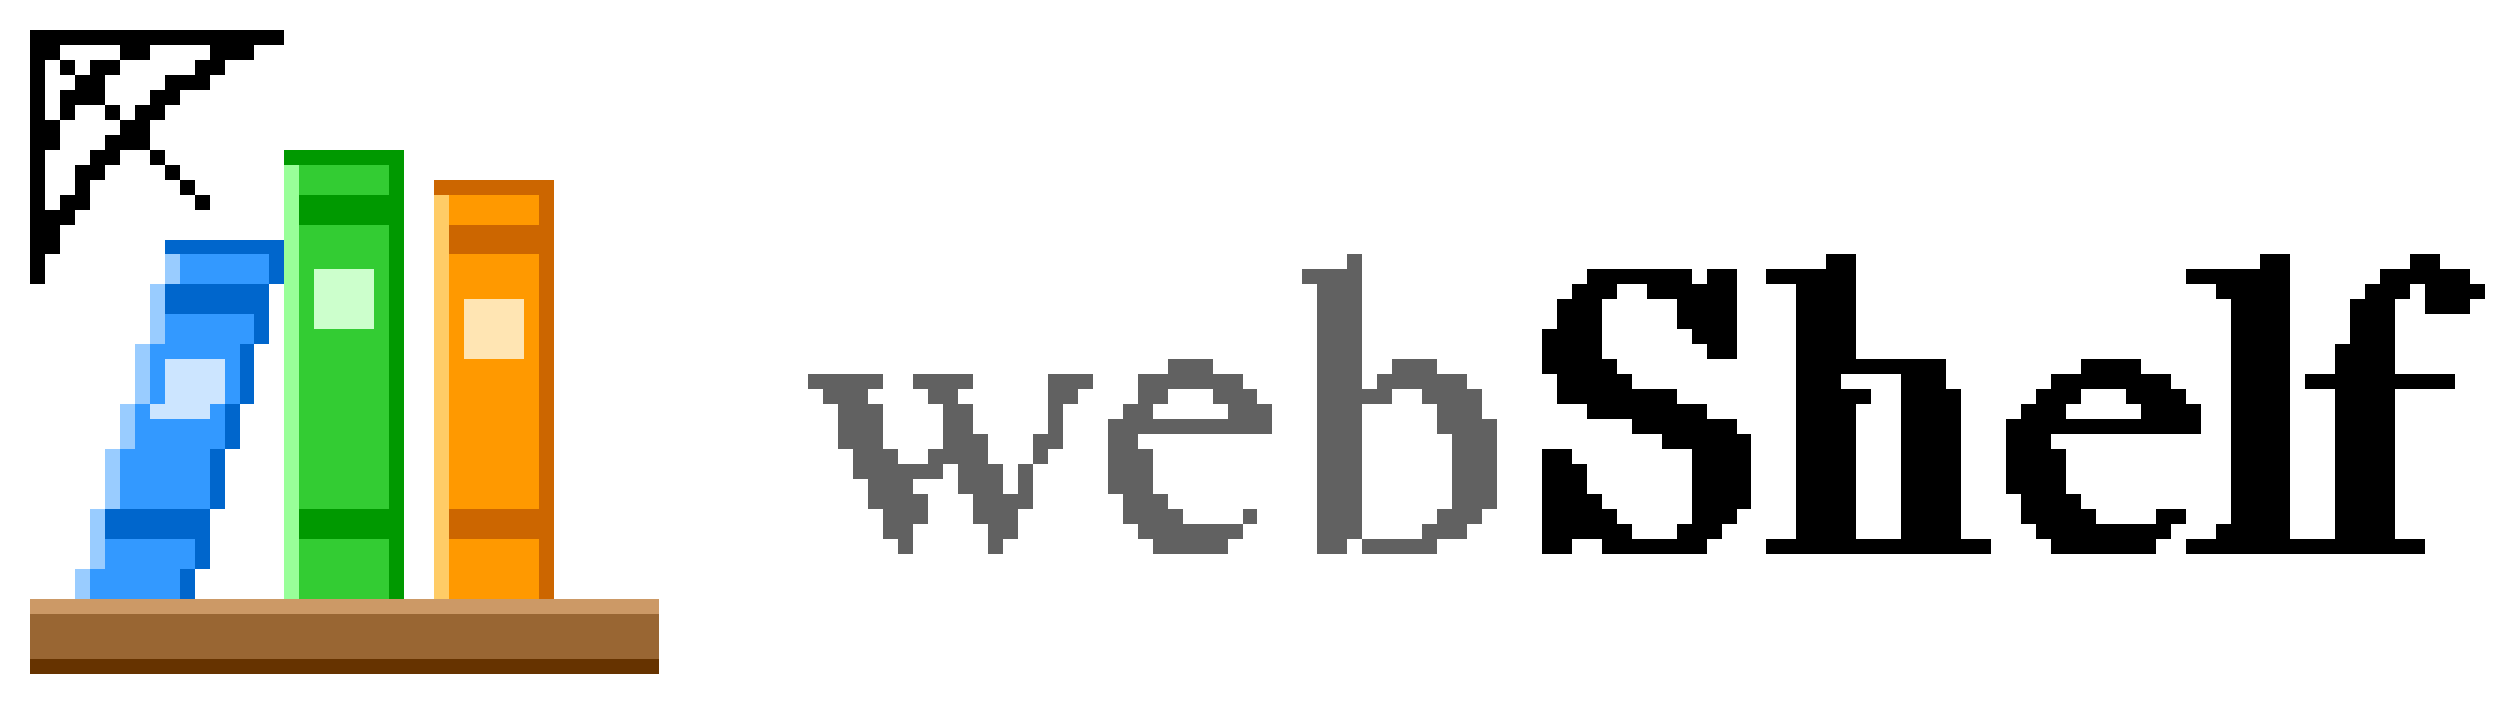
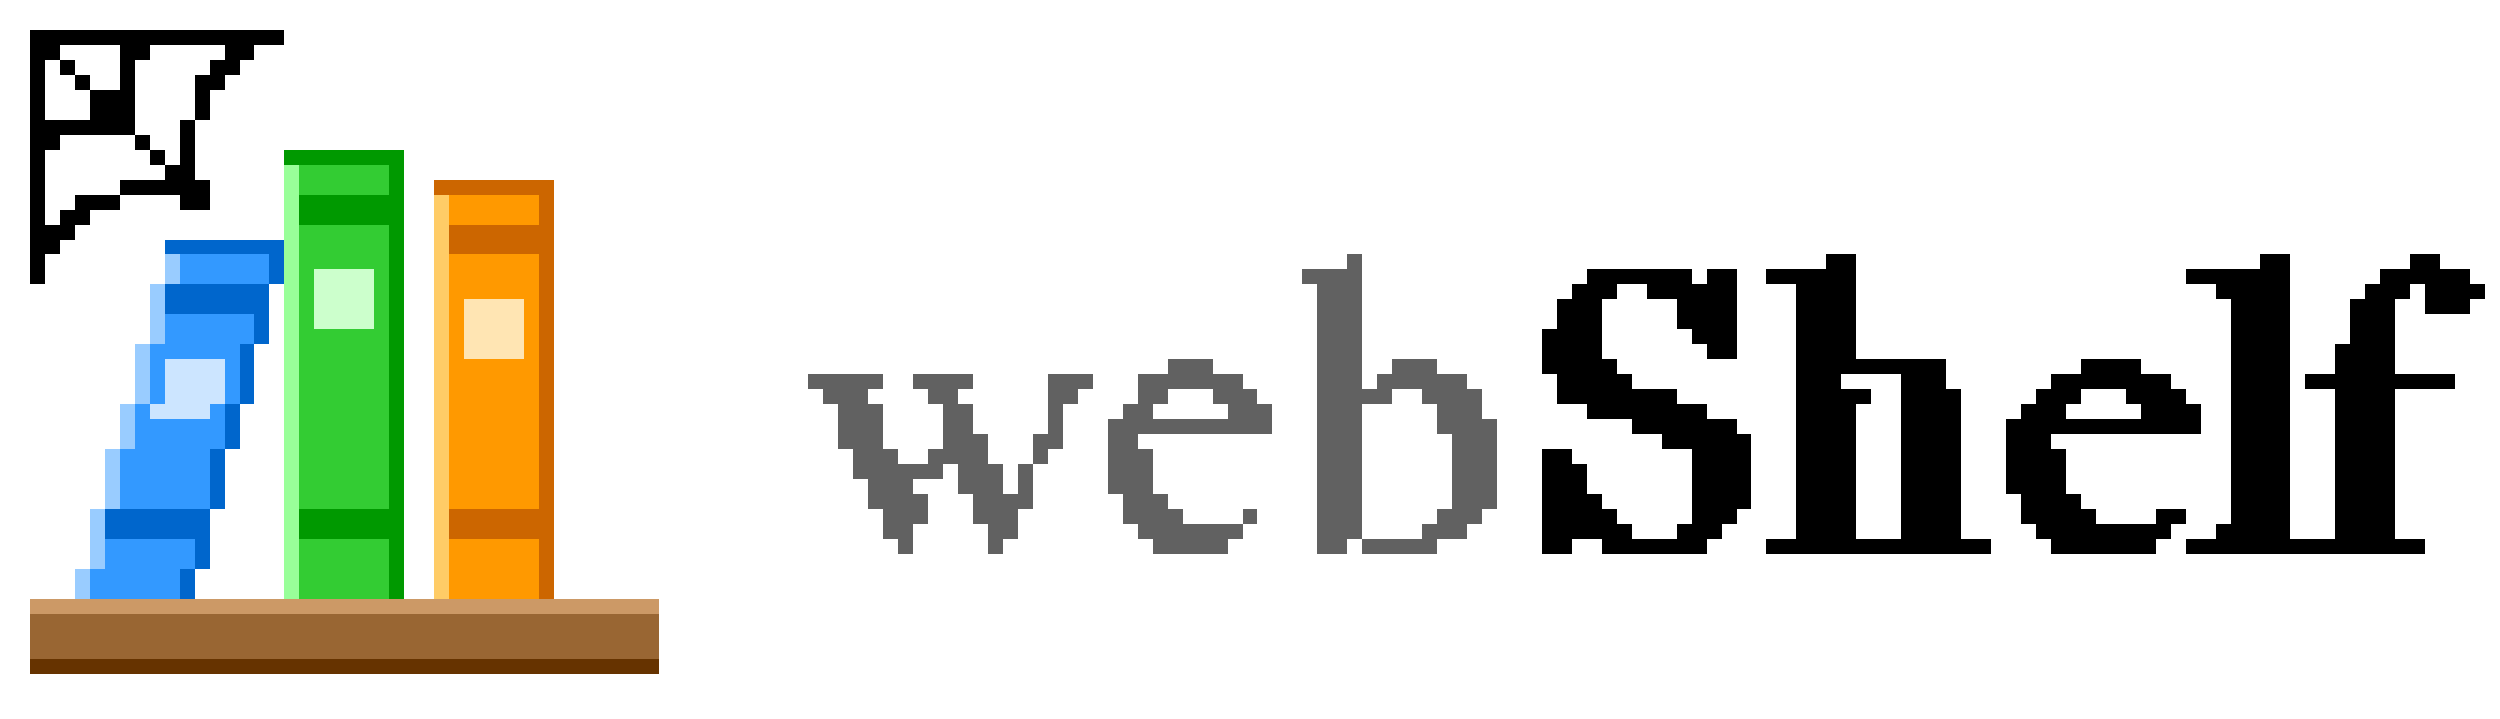
<svg xmlns="http://www.w3.org/2000/svg" viewBox="0 0 167 48" width="668" height="192" shape-rendering="crispEdges" role="img" aria-label="Webshelf">
  <g>
    <rect x="2" y="2" width="17" height="1" />
    <rect x="2" y="3" width="2" height="1" />
    <rect x="8" y="3" width="2" height="1" />
-     <rect x="14" y="3" width="3" height="1" />
+     <rect x="15" y="3" width="2" height="1" />
    <rect x="2" y="4" width="1" height="1" />
    <rect x="4" y="4" width="1" height="1" />
-     <rect x="6" y="4" width="2" height="1" />
-     <rect x="13" y="4" width="2" height="1" />
+     <rect x="8" y="4" width="1" height="1" />
+     <rect x="14" y="4" width="2" height="1" />
    <rect x="2" y="5" width="1" height="1" />
-     <rect x="5" y="5" width="2" height="1" />
-     <rect x="11" y="5" width="3" height="1" />
+     <rect x="5" y="5" width="1" height="1" />
+     <rect x="8" y="5" width="1" height="1" />
+     <rect x="13" y="5" width="2" height="1" />
    <rect x="2" y="6" width="1" height="1" />
-     <rect x="4" y="6" width="3" height="1" />
-     <rect x="10" y="6" width="2" height="1" />
+     <rect x="6" y="6" width="3" height="1" />
+     <rect x="13" y="6" width="1" height="1" />
    <rect x="2" y="7" width="1" height="1" />
-     <rect x="4" y="7" width="1" height="1" />
-     <rect x="7" y="7" width="1" height="1" />
-     <rect x="9" y="7" width="2" height="1" />
-     <rect x="2" y="8" width="2" height="1" />
-     <rect x="8" y="8" width="2" height="1" />
+     <rect x="6" y="7" width="3" height="1" />
+     <rect x="13" y="7" width="1" height="1" />
+     <rect x="2" y="8" width="7" height="1" />
+     <rect x="12" y="8" width="1" height="1" />
    <rect x="2" y="9" width="2" height="1" />
-     <rect x="7" y="9" width="3" height="1" />
+     <rect x="9" y="9" width="1" height="1" />
+     <rect x="12" y="9" width="1" height="1" />
    <rect x="2" y="10" width="1" height="1" />
-     <rect x="6" y="10" width="2" height="1" />
    <rect x="10" y="10" width="1" height="1" />
+     <rect x="12" y="10" width="1" height="1" />
    <rect x="19" y="10" width="8" height="1" style="fill:rgb(0,153,0)" />
    <rect x="2" y="11" width="1" height="1" />
-     <rect x="5" y="11" width="2" height="1" />
-     <rect x="11" y="11" width="1" height="1" />
+     <rect x="11" y="11" width="2" height="1" />
    <rect x="19" y="11" width="1" height="1" style="fill:rgb(153,255,153)" />
    <rect x="20" y="11" width="6" height="1" style="fill:rgb(51,204,51)" />
    <rect x="26" y="11" width="1" height="1" style="fill:rgb(0,153,0)" />
    <rect x="2" y="12" width="1" height="1" />
-     <rect x="5" y="12" width="1" height="1" />
-     <rect x="12" y="12" width="1" height="1" />
+     <rect x="8" y="12" width="6" height="1" />
    <rect x="19" y="12" width="1" height="1" style="fill:rgb(153,255,153)" />
    <rect x="20" y="12" width="6" height="1" style="fill:rgb(51,204,51)" />
    <rect x="26" y="12" width="1" height="1" style="fill:rgb(0,153,0)" />
    <rect x="29" y="12" width="8" height="1" style="fill:rgb(204,102,0)" />
    <rect x="2" y="13" width="1" height="1" />
-     <rect x="4" y="13" width="2" height="1" />
-     <rect x="13" y="13" width="1" height="1" />
+     <rect x="5" y="13" width="3" height="1" />
+     <rect x="12" y="13" width="2" height="1" />
    <rect x="19" y="13" width="1" height="1" style="fill:rgb(153,255,153)" />
    <rect x="20" y="13" width="7" height="1" style="fill:rgb(0,153,0)" />
    <rect x="29" y="13" width="1" height="1" style="fill:rgb(255,204,102)" />
    <rect x="30" y="13" width="6" height="1" style="fill:rgb(255,153,0)" />
    <rect x="36" y="13" width="1" height="1" style="fill:rgb(204,102,0)" />
-     <rect x="2" y="14" width="3" height="1" />
+     <rect x="2" y="14" width="1" height="1" />
+     <rect x="4" y="14" width="2" height="1" />
    <rect x="19" y="14" width="1" height="1" style="fill:rgb(153,255,153)" />
    <rect x="20" y="14" width="7" height="1" style="fill:rgb(0,153,0)" />
    <rect x="29" y="14" width="1" height="1" style="fill:rgb(255,204,102)" />
    <rect x="30" y="14" width="6" height="1" style="fill:rgb(255,153,0)" />
    <rect x="36" y="14" width="1" height="1" style="fill:rgb(204,102,0)" />
-     <rect x="2" y="15" width="2" height="1" />
+     <rect x="2" y="15" width="3" height="1" />
    <rect x="19" y="15" width="1" height="1" style="fill:rgb(153,255,153)" />
    <rect x="20" y="15" width="6" height="1" style="fill:rgb(51,204,51)" />
    <rect x="26" y="15" width="1" height="1" style="fill:rgb(0,153,0)" />
    <rect x="29" y="15" width="1" height="1" style="fill:rgb(255,204,102)" />
    <rect x="30" y="15" width="7" height="1" style="fill:rgb(204,102,0)" />
    <rect x="2" y="16" width="2" height="1" />
    <rect x="19" y="16" width="1" height="1" style="fill:rgb(153,255,153)" />
    <rect x="20" y="16" width="6" height="1" style="fill:rgb(51,204,51)" />
    <rect x="26" y="16" width="1" height="1" style="fill:rgb(0,153,0)" />
    <rect x="29" y="16" width="1" height="1" style="fill:rgb(255,204,102)" />
    <rect x="30" y="16" width="7" height="1" style="fill:rgb(204,102,0)" />
    <rect x="2" y="17" width="1" height="1" />
    <rect x="19" y="17" width="1" height="1" style="fill:rgb(153,255,153)" />
    <rect x="20" y="17" width="6" height="1" style="fill:rgb(51,204,51)" />
    <rect x="26" y="17" width="1" height="1" style="fill:rgb(0,153,0)" />
    <rect x="29" y="17" width="1" height="1" style="fill:rgb(255,204,102)" />
    <rect x="30" y="17" width="6" height="1" style="fill:rgb(255,153,0)" />
    <rect x="36" y="17" width="1" height="1" style="fill:rgb(204,102,0)" />
    <rect x="2" y="18" width="1" height="1" />
    <rect x="19" y="18" width="1" height="1" style="fill:rgb(153,255,153)" />
    <rect x="20" y="18" width="1" height="1" style="fill:rgb(51,204,51)" />
    <rect x="21" y="18" width="4" height="1" style="fill:rgb(204,255,204)" />
    <rect x="25" y="18" width="1" height="1" style="fill:rgb(51,204,51)" />
    <rect x="26" y="18" width="1" height="1" style="fill:rgb(0,153,0)" />
    <rect x="29" y="18" width="1" height="1" style="fill:rgb(255,204,102)" />
    <rect x="30" y="18" width="6" height="1" style="fill:rgb(255,153,0)" />
    <rect x="36" y="18" width="1" height="1" style="fill:rgb(204,102,0)" />
    <rect x="19" y="19" width="1" height="1" style="fill:rgb(153,255,153)" />
    <rect x="20" y="19" width="1" height="1" style="fill:rgb(51,204,51)" />
    <rect x="21" y="19" width="4" height="1" style="fill:rgb(204,255,204)" />
    <rect x="25" y="19" width="1" height="1" style="fill:rgb(51,204,51)" />
    <rect x="26" y="19" width="1" height="1" style="fill:rgb(0,153,0)" />
    <rect x="29" y="19" width="1" height="1" style="fill:rgb(255,204,102)" />
    <rect x="30" y="19" width="6" height="1" style="fill:rgb(255,153,0)" />
    <rect x="36" y="19" width="1" height="1" style="fill:rgb(204,102,0)" />
    <rect x="19" y="20" width="1" height="1" style="fill:rgb(153,255,153)" />
    <rect x="20" y="20" width="1" height="1" style="fill:rgb(51,204,51)" />
    <rect x="21" y="20" width="4" height="1" style="fill:rgb(204,255,204)" />
    <rect x="25" y="20" width="1" height="1" style="fill:rgb(51,204,51)" />
    <rect x="26" y="20" width="1" height="1" style="fill:rgb(0,153,0)" />
    <rect x="29" y="20" width="1" height="1" style="fill:rgb(255,204,102)" />
    <rect x="30" y="20" width="1" height="1" style="fill:rgb(255,153,0)" />
    <rect x="31" y="20" width="4" height="1" style="fill:rgb(255,229,179)" />
    <rect x="35" y="20" width="1" height="1" style="fill:rgb(255,153,0)" />
    <rect x="36" y="20" width="1" height="1" style="fill:rgb(204,102,0)" />
    <rect x="19" y="21" width="1" height="1" style="fill:rgb(153,255,153)" />
    <rect x="20" y="21" width="1" height="1" style="fill:rgb(51,204,51)" />
    <rect x="21" y="21" width="4" height="1" style="fill:rgb(204,255,204)" />
    <rect x="25" y="21" width="1" height="1" style="fill:rgb(51,204,51)" />
    <rect x="26" y="21" width="1" height="1" style="fill:rgb(0,153,0)" />
    <rect x="29" y="21" width="1" height="1" style="fill:rgb(255,204,102)" />
    <rect x="30" y="21" width="1" height="1" style="fill:rgb(255,153,0)" />
    <rect x="31" y="21" width="4" height="1" style="fill:rgb(255,229,179)" />
    <rect x="35" y="21" width="1" height="1" style="fill:rgb(255,153,0)" />
    <rect x="36" y="21" width="1" height="1" style="fill:rgb(204,102,0)" />
    <rect x="19" y="22" width="1" height="1" style="fill:rgb(153,255,153)" />
    <rect x="20" y="22" width="6" height="1" style="fill:rgb(51,204,51)" />
    <rect x="26" y="22" width="1" height="1" style="fill:rgb(0,153,0)" />
    <rect x="29" y="22" width="1" height="1" style="fill:rgb(255,204,102)" />
    <rect x="30" y="22" width="1" height="1" style="fill:rgb(255,153,0)" />
    <rect x="31" y="22" width="4" height="1" style="fill:rgb(255,229,179)" />
    <rect x="35" y="22" width="1" height="1" style="fill:rgb(255,153,0)" />
    <rect x="36" y="22" width="1" height="1" style="fill:rgb(204,102,0)" />
    <rect x="19" y="23" width="1" height="1" style="fill:rgb(153,255,153)" />
    <rect x="20" y="23" width="6" height="1" style="fill:rgb(51,204,51)" />
    <rect x="26" y="23" width="1" height="1" style="fill:rgb(0,153,0)" />
    <rect x="29" y="23" width="1" height="1" style="fill:rgb(255,204,102)" />
    <rect x="30" y="23" width="1" height="1" style="fill:rgb(255,153,0)" />
    <rect x="31" y="23" width="4" height="1" style="fill:rgb(255,229,179)" />
    <rect x="35" y="23" width="1" height="1" style="fill:rgb(255,153,0)" />
    <rect x="36" y="23" width="1" height="1" style="fill:rgb(204,102,0)" />
    <rect x="19" y="24" width="1" height="1" style="fill:rgb(153,255,153)" />
    <rect x="20" y="24" width="6" height="1" style="fill:rgb(51,204,51)" />
    <rect x="26" y="24" width="1" height="1" style="fill:rgb(0,153,0)" />
    <rect x="29" y="24" width="1" height="1" style="fill:rgb(255,204,102)" />
    <rect x="30" y="24" width="6" height="1" style="fill:rgb(255,153,0)" />
    <rect x="36" y="24" width="1" height="1" style="fill:rgb(204,102,0)" />
    <rect x="19" y="25" width="1" height="1" style="fill:rgb(153,255,153)" />
    <rect x="20" y="25" width="6" height="1" style="fill:rgb(51,204,51)" />
    <rect x="26" y="25" width="1" height="1" style="fill:rgb(0,153,0)" />
    <rect x="29" y="25" width="1" height="1" style="fill:rgb(255,204,102)" />
    <rect x="30" y="25" width="6" height="1" style="fill:rgb(255,153,0)" />
    <rect x="36" y="25" width="1" height="1" style="fill:rgb(204,102,0)" />
    <rect x="19" y="26" width="1" height="1" style="fill:rgb(153,255,153)" />
    <rect x="20" y="26" width="6" height="1" style="fill:rgb(51,204,51)" />
    <rect x="26" y="26" width="1" height="1" style="fill:rgb(0,153,0)" />
    <rect x="29" y="26" width="1" height="1" style="fill:rgb(255,204,102)" />
    <rect x="30" y="26" width="6" height="1" style="fill:rgb(255,153,0)" />
    <rect x="36" y="26" width="1" height="1" style="fill:rgb(204,102,0)" />
    <rect x="19" y="27" width="1" height="1" style="fill:rgb(153,255,153)" />
    <rect x="20" y="27" width="6" height="1" style="fill:rgb(51,204,51)" />
    <rect x="26" y="27" width="1" height="1" style="fill:rgb(0,153,0)" />
    <rect x="29" y="27" width="1" height="1" style="fill:rgb(255,204,102)" />
    <rect x="30" y="27" width="6" height="1" style="fill:rgb(255,153,0)" />
    <rect x="36" y="27" width="1" height="1" style="fill:rgb(204,102,0)" />
    <rect x="19" y="28" width="1" height="1" style="fill:rgb(153,255,153)" />
    <rect x="20" y="28" width="6" height="1" style="fill:rgb(51,204,51)" />
    <rect x="26" y="28" width="1" height="1" style="fill:rgb(0,153,0)" />
    <rect x="29" y="28" width="1" height="1" style="fill:rgb(255,204,102)" />
    <rect x="30" y="28" width="6" height="1" style="fill:rgb(255,153,0)" />
    <rect x="36" y="28" width="1" height="1" style="fill:rgb(204,102,0)" />
    <rect x="19" y="29" width="1" height="1" style="fill:rgb(153,255,153)" />
    <rect x="20" y="29" width="6" height="1" style="fill:rgb(51,204,51)" />
    <rect x="26" y="29" width="1" height="1" style="fill:rgb(0,153,0)" />
    <rect x="29" y="29" width="1" height="1" style="fill:rgb(255,204,102)" />
    <rect x="30" y="29" width="6" height="1" style="fill:rgb(255,153,0)" />
    <rect x="36" y="29" width="1" height="1" style="fill:rgb(204,102,0)" />
    <rect x="19" y="30" width="1" height="1" style="fill:rgb(153,255,153)" />
    <rect x="20" y="30" width="6" height="1" style="fill:rgb(51,204,51)" />
    <rect x="26" y="30" width="1" height="1" style="fill:rgb(0,153,0)" />
    <rect x="29" y="30" width="1" height="1" style="fill:rgb(255,204,102)" />
    <rect x="30" y="30" width="6" height="1" style="fill:rgb(255,153,0)" />
    <rect x="36" y="30" width="1" height="1" style="fill:rgb(204,102,0)" />
    <rect x="19" y="31" width="1" height="1" style="fill:rgb(153,255,153)" />
    <rect x="20" y="31" width="6" height="1" style="fill:rgb(51,204,51)" />
    <rect x="26" y="31" width="1" height="1" style="fill:rgb(0,153,0)" />
    <rect x="29" y="31" width="1" height="1" style="fill:rgb(255,204,102)" />
    <rect x="30" y="31" width="6" height="1" style="fill:rgb(255,153,0)" />
    <rect x="36" y="31" width="1" height="1" style="fill:rgb(204,102,0)" />
    <rect x="19" y="32" width="1" height="1" style="fill:rgb(153,255,153)" />
    <rect x="20" y="32" width="6" height="1" style="fill:rgb(51,204,51)" />
    <rect x="26" y="32" width="1" height="1" style="fill:rgb(0,153,0)" />
    <rect x="29" y="32" width="1" height="1" style="fill:rgb(255,204,102)" />
    <rect x="30" y="32" width="6" height="1" style="fill:rgb(255,153,0)" />
    <rect x="36" y="32" width="1" height="1" style="fill:rgb(204,102,0)" />
    <rect x="19" y="33" width="1" height="1" style="fill:rgb(153,255,153)" />
    <rect x="20" y="33" width="6" height="1" style="fill:rgb(51,204,51)" />
    <rect x="26" y="33" width="1" height="1" style="fill:rgb(0,153,0)" />
    <rect x="29" y="33" width="1" height="1" style="fill:rgb(255,204,102)" />
    <rect x="30" y="33" width="6" height="1" style="fill:rgb(255,153,0)" />
    <rect x="36" y="33" width="1" height="1" style="fill:rgb(204,102,0)" />
    <rect x="19" y="34" width="1" height="1" style="fill:rgb(153,255,153)" />
    <rect x="20" y="34" width="7" height="1" style="fill:rgb(0,153,0)" />
    <rect x="29" y="34" width="1" height="1" style="fill:rgb(255,204,102)" />
    <rect x="30" y="34" width="7" height="1" style="fill:rgb(204,102,0)" />
    <rect x="19" y="35" width="1" height="1" style="fill:rgb(153,255,153)" />
    <rect x="20" y="35" width="7" height="1" style="fill:rgb(0,153,0)" />
    <rect x="29" y="35" width="1" height="1" style="fill:rgb(255,204,102)" />
    <rect x="30" y="35" width="7" height="1" style="fill:rgb(204,102,0)" />
    <rect x="19" y="36" width="1" height="1" style="fill:rgb(153,255,153)" />
    <rect x="20" y="36" width="6" height="1" style="fill:rgb(51,204,51)" />
    <rect x="26" y="36" width="1" height="1" style="fill:rgb(0,153,0)" />
    <rect x="29" y="36" width="1" height="1" style="fill:rgb(255,204,102)" />
    <rect x="30" y="36" width="6" height="1" style="fill:rgb(255,153,0)" />
    <rect x="36" y="36" width="1" height="1" style="fill:rgb(204,102,0)" />
    <rect x="19" y="37" width="1" height="1" style="fill:rgb(153,255,153)" />
    <rect x="20" y="37" width="6" height="1" style="fill:rgb(51,204,51)" />
    <rect x="26" y="37" width="1" height="1" style="fill:rgb(0,153,0)" />
    <rect x="29" y="37" width="1" height="1" style="fill:rgb(255,204,102)" />
    <rect x="30" y="37" width="6" height="1" style="fill:rgb(255,153,0)" />
    <rect x="36" y="37" width="1" height="1" style="fill:rgb(204,102,0)" />
    <rect x="19" y="38" width="1" height="1" style="fill:rgb(153,255,153)" />
    <rect x="20" y="38" width="6" height="1" style="fill:rgb(51,204,51)" />
    <rect x="26" y="38" width="1" height="1" style="fill:rgb(0,153,0)" />
    <rect x="29" y="38" width="1" height="1" style="fill:rgb(255,204,102)" />
    <rect x="30" y="38" width="6" height="1" style="fill:rgb(255,153,0)" />
    <rect x="36" y="38" width="1" height="1" style="fill:rgb(204,102,0)" />
    <rect x="19" y="39" width="1" height="1" style="fill:rgb(153,255,153)" />
    <rect x="20" y="39" width="6" height="1" style="fill:rgb(51,204,51)" />
    <rect x="26" y="39" width="1" height="1" style="fill:rgb(0,153,0)" />
    <rect x="29" y="39" width="1" height="1" style="fill:rgb(255,204,102)" />
    <rect x="30" y="39" width="6" height="1" style="fill:rgb(255,153,0)" />
    <rect x="36" y="39" width="1" height="1" style="fill:rgb(204,102,0)" />
    <rect x="2" y="40" width="42" height="1" style="fill:rgb(204,153,102)" />
    <rect x="2" y="41" width="42" height="1" style="fill:rgb(153,102,51)" />
    <rect x="2" y="42" width="42" height="1" style="fill:rgb(153,102,51)" />
    <rect x="2" y="43" width="42" height="1" style="fill:rgb(153,102,51)" />
    <rect x="2" y="44" width="42" height="1" style="fill:rgb(102,51,0)" />
  </g>
  <g data-book="blue">
    <rect x="11" y="16" width="8" height="1" style="fill:rgb(0,102,204)" />
    <rect x="11" y="17" width="1" height="1" style="fill:rgb(153,204,255)" />
    <rect x="12" y="17" width="6" height="1" style="fill:rgb(51,153,255)" />
    <rect x="18" y="17" width="1" height="1" style="fill:rgb(0,102,204)" />
    <rect x="11" y="18" width="1" height="1" style="fill:rgb(153,204,255)" />
    <rect x="12" y="18" width="6" height="1" style="fill:rgb(51,153,255)" />
    <rect x="18" y="18" width="1" height="1" style="fill:rgb(0,102,204)" />
    <rect x="10" y="19" width="1" height="1" style="fill:rgb(153,204,255)" />
    <rect x="11" y="19" width="7" height="1" style="fill:rgb(0,102,204)" />
    <rect x="10" y="20" width="1" height="1" style="fill:rgb(153,204,255)" />
    <rect x="11" y="20" width="7" height="1" style="fill:rgb(0,102,204)" />
    <rect x="10" y="21" width="1" height="1" style="fill:rgb(153,204,255)" />
    <rect x="11" y="21" width="6" height="1" style="fill:rgb(51,153,255)" />
    <rect x="17" y="21" width="1" height="1" style="fill:rgb(0,102,204)" />
    <rect x="10" y="22" width="1" height="1" style="fill:rgb(153,204,255)" />
    <rect x="11" y="22" width="6" height="1" style="fill:rgb(51,153,255)" />
    <rect x="17" y="22" width="1" height="1" style="fill:rgb(0,102,204)" />
    <rect x="9" y="23" width="1" height="1" style="fill:rgb(153,204,255)" />
    <rect x="10" y="23" width="6" height="1" style="fill:rgb(51,153,255)" />
    <rect x="16" y="23" width="1" height="1" style="fill:rgb(0,102,204)" />
    <rect x="9" y="24" width="1" height="1" style="fill:rgb(153,204,255)" />
    <rect x="10" y="24" width="1" height="1" style="fill:rgb(51,153,255)" />
    <rect x="11" y="24" width="4" height="1" style="fill:rgb(204,229,255)" />
    <rect x="15" y="24" width="1" height="1" style="fill:rgb(51,153,255)" />
    <rect x="16" y="24" width="1" height="1" style="fill:rgb(0,102,204)" />
    <rect x="9" y="25" width="1" height="1" style="fill:rgb(153,204,255)" />
    <rect x="10" y="25" width="1" height="1" style="fill:rgb(51,153,255)" />
    <rect x="11" y="25" width="4" height="1" style="fill:rgb(204,229,255)" />
    <rect x="15" y="25" width="1" height="1" style="fill:rgb(51,153,255)" />
    <rect x="16" y="25" width="1" height="1" style="fill:rgb(0,102,204)" />
    <rect x="9" y="26" width="1" height="1" style="fill:rgb(153,204,255)" />
    <rect x="10" y="26" width="1" height="1" style="fill:rgb(51,153,255)" />
    <rect x="11" y="26" width="4" height="1" style="fill:rgb(204,229,255)" />
    <rect x="15" y="26" width="1" height="1" style="fill:rgb(51,153,255)" />
    <rect x="16" y="26" width="1" height="1" style="fill:rgb(0,102,204)" />
    <rect x="8" y="27" width="1" height="1" style="fill:rgb(153,204,255)" />
    <rect x="9" y="27" width="1" height="1" style="fill:rgb(51,153,255)" />
    <rect x="10" y="27" width="4" height="1" style="fill:rgb(204,229,255)" />
    <rect x="14" y="27" width="1" height="1" style="fill:rgb(51,153,255)" />
    <rect x="15" y="27" width="1" height="1" style="fill:rgb(0,102,204)" />
    <rect x="8" y="28" width="1" height="1" style="fill:rgb(153,204,255)" />
    <rect x="9" y="28" width="6" height="1" style="fill:rgb(51,153,255)" />
    <rect x="15" y="28" width="1" height="1" style="fill:rgb(0,102,204)" />
    <rect x="8" y="29" width="1" height="1" style="fill:rgb(153,204,255)" />
    <rect x="9" y="29" width="6" height="1" style="fill:rgb(51,153,255)" />
    <rect x="15" y="29" width="1" height="1" style="fill:rgb(0,102,204)" />
    <rect x="7" y="30" width="1" height="1" style="fill:rgb(153,204,255)" />
    <rect x="8" y="30" width="6" height="1" style="fill:rgb(51,153,255)" />
    <rect x="14" y="30" width="1" height="1" style="fill:rgb(0,102,204)" />
    <rect x="7" y="31" width="1" height="1" style="fill:rgb(153,204,255)" />
    <rect x="8" y="31" width="6" height="1" style="fill:rgb(51,153,255)" />
    <rect x="14" y="31" width="1" height="1" style="fill:rgb(0,102,204)" />
    <rect x="7" y="32" width="1" height="1" style="fill:rgb(153,204,255)" />
    <rect x="8" y="32" width="6" height="1" style="fill:rgb(51,153,255)" />
    <rect x="14" y="32" width="1" height="1" style="fill:rgb(0,102,204)" />
    <rect x="7" y="33" width="1" height="1" style="fill:rgb(153,204,255)" />
    <rect x="8" y="33" width="6" height="1" style="fill:rgb(51,153,255)" />
    <rect x="14" y="33" width="1" height="1" style="fill:rgb(0,102,204)" />
    <rect x="6" y="34" width="1" height="1" style="fill:rgb(153,204,255)" />
    <rect x="7" y="34" width="7" height="1" style="fill:rgb(0,102,204)" />
    <rect x="6" y="35" width="1" height="1" style="fill:rgb(153,204,255)" />
    <rect x="7" y="35" width="7" height="1" style="fill:rgb(0,102,204)" />
    <rect x="6" y="36" width="1" height="1" style="fill:rgb(153,204,255)" />
    <rect x="7" y="36" width="6" height="1" style="fill:rgb(51,153,255)" />
    <rect x="13" y="36" width="1" height="1" style="fill:rgb(0,102,204)" />
    <rect x="6" y="37" width="1" height="1" style="fill:rgb(153,204,255)" />
    <rect x="7" y="37" width="6" height="1" style="fill:rgb(51,153,255)" />
    <rect x="13" y="37" width="1" height="1" style="fill:rgb(0,102,204)" />
    <rect x="5" y="38" width="1" height="1" style="fill:rgb(153,204,255)" />
    <rect x="6" y="38" width="6" height="1" style="fill:rgb(51,153,255)" />
    <rect x="12" y="38" width="1" height="1" style="fill:rgb(0,102,204)" />
    <rect x="5" y="39" width="1" height="1" style="fill:rgb(153,204,255)" />
    <rect x="6" y="39" width="6" height="1" style="fill:rgb(51,153,255)" />
    <rect x="12" y="39" width="1" height="1" style="fill:rgb(0,102,204)" />
  </g>
  <g opacity="0.62">
    <rect x="90" y="17" width="1" height="1" />
    <rect x="87" y="18" width="4" height="1" />
    <rect x="88" y="19" width="3" height="1" />
    <rect x="88" y="20" width="3" height="1" />
    <rect x="88" y="21" width="3" height="1" />
    <rect x="88" y="22" width="3" height="1" />
    <rect x="88" y="23" width="3" height="1" />
    <rect x="78" y="24" width="3" height="1" />
    <rect x="88" y="24" width="3" height="1" />
    <rect x="93" y="24" width="3" height="1" />
    <rect x="54" y="25" width="5" height="1" />
    <rect x="61" y="25" width="4" height="1" />
    <rect x="70" y="25" width="3" height="1" />
    <rect x="76" y="25" width="7" height="1" />
    <rect x="88" y="25" width="3" height="1" />
    <rect x="92" y="25" width="6" height="1" />
    <rect x="55" y="26" width="3" height="1" />
    <rect x="62" y="26" width="2" height="1" />
    <rect x="70" y="26" width="2" height="1" />
    <rect x="76" y="26" width="2" height="1" />
    <rect x="81" y="26" width="3" height="1" />
    <rect x="88" y="26" width="5" height="1" />
    <rect x="95" y="26" width="4" height="1" />
    <rect x="56" y="27" width="3" height="1" />
    <rect x="63" y="27" width="2" height="1" />
    <rect x="70" y="27" width="1" height="1" />
    <rect x="75" y="27" width="2" height="1" />
    <rect x="82" y="27" width="3" height="1" />
    <rect x="88" y="27" width="3" height="1" />
    <rect x="96" y="27" width="3" height="1" />
    <rect x="56" y="28" width="3" height="1" />
    <rect x="63" y="28" width="2" height="1" />
    <rect x="70" y="28" width="1" height="1" />
    <rect x="74" y="28" width="11" height="1" />
    <rect x="88" y="28" width="3" height="1" />
    <rect x="96" y="28" width="4" height="1" />
    <rect x="56" y="29" width="3" height="1" />
    <rect x="63" y="29" width="3" height="1" />
    <rect x="69" y="29" width="2" height="1" />
    <rect x="74" y="29" width="2" height="1" />
    <rect x="88" y="29" width="3" height="1" />
    <rect x="97" y="29" width="3" height="1" />
    <rect x="57" y="30" width="3" height="1" />
    <rect x="62" y="30" width="4" height="1" />
    <rect x="69" y="30" width="1" height="1" />
    <rect x="74" y="30" width="3" height="1" />
    <rect x="88" y="30" width="3" height="1" />
    <rect x="97" y="30" width="3" height="1" />
    <rect x="57" y="31" width="6" height="1" />
    <rect x="64" y="31" width="3" height="1" />
    <rect x="68" y="31" width="1" height="1" />
    <rect x="74" y="31" width="3" height="1" />
    <rect x="88" y="31" width="3" height="1" />
    <rect x="97" y="31" width="3" height="1" />
    <rect x="58" y="32" width="3" height="1" />
    <rect x="64" y="32" width="3" height="1" />
    <rect x="68" y="32" width="1" height="1" />
    <rect x="74" y="32" width="3" height="1" />
    <rect x="88" y="32" width="3" height="1" />
    <rect x="97" y="32" width="3" height="1" />
    <rect x="58" y="33" width="4" height="1" />
    <rect x="65" y="33" width="4" height="1" />
    <rect x="75" y="33" width="3" height="1" />
    <rect x="88" y="33" width="3" height="1" />
    <rect x="97" y="33" width="3" height="1" />
    <rect x="59" y="34" width="3" height="1" />
    <rect x="65" y="34" width="3" height="1" />
    <rect x="75" y="34" width="4" height="1" />
    <rect x="83" y="34" width="1" height="1" />
    <rect x="88" y="34" width="3" height="1" />
    <rect x="96" y="34" width="3" height="1" />
    <rect x="59" y="35" width="2" height="1" />
    <rect x="66" y="35" width="2" height="1" />
    <rect x="76" y="35" width="7" height="1" />
    <rect x="88" y="35" width="3" height="1" />
    <rect x="95" y="35" width="3" height="1" />
    <rect x="60" y="36" width="1" height="1" />
    <rect x="66" y="36" width="1" height="1" />
    <rect x="77" y="36" width="5" height="1" />
    <rect x="88" y="36" width="2" height="1" />
    <rect x="91" y="36" width="5" height="1" />
  </g>
  <g>
    <rect x="122" y="17" width="2" height="1" />
    <rect x="151" y="17" width="2" height="1" />
    <rect x="161" y="17" width="2" height="1" />
    <rect x="106" y="18" width="7" height="1" />
    <rect x="114" y="18" width="2" height="1" />
    <rect x="118" y="18" width="6" height="1" />
    <rect x="146" y="18" width="7" height="1" />
    <rect x="159" y="18" width="6" height="1" />
    <rect x="105" y="19" width="3" height="1" />
    <rect x="110" y="19" width="6" height="1" />
    <rect x="120" y="19" width="4" height="1" />
    <rect x="148" y="19" width="5" height="1" />
    <rect x="158" y="19" width="3" height="1" />
    <rect x="162" y="19" width="4" height="1" />
    <rect x="104" y="20" width="3" height="1" />
    <rect x="112" y="20" width="4" height="1" />
    <rect x="120" y="20" width="4" height="1" />
    <rect x="149" y="20" width="4" height="1" />
    <rect x="157" y="20" width="3" height="1" />
    <rect x="162" y="20" width="3" height="1" />
    <rect x="104" y="21" width="3" height="1" />
    <rect x="112" y="21" width="4" height="1" />
    <rect x="120" y="21" width="4" height="1" />
    <rect x="149" y="21" width="4" height="1" />
    <rect x="157" y="21" width="3" height="1" />
    <rect x="103" y="22" width="4" height="1" />
    <rect x="113" y="22" width="3" height="1" />
    <rect x="120" y="22" width="4" height="1" />
    <rect x="149" y="22" width="4" height="1" />
    <rect x="157" y="22" width="3" height="1" />
    <rect x="103" y="23" width="4" height="1" />
    <rect x="114" y="23" width="2" height="1" />
    <rect x="120" y="23" width="4" height="1" />
    <rect x="149" y="23" width="4" height="1" />
    <rect x="156" y="23" width="4" height="1" />
    <rect x="103" y="24" width="5" height="1" />
    <rect x="120" y="24" width="10" height="1" />
    <rect x="139" y="24" width="4" height="1" />
    <rect x="149" y="24" width="4" height="1" />
    <rect x="156" y="24" width="4" height="1" />
    <rect x="104" y="25" width="5" height="1" />
    <rect x="120" y="25" width="3" height="1" />
    <rect x="127" y="25" width="3" height="1" />
    <rect x="137" y="25" width="8" height="1" />
    <rect x="149" y="25" width="4" height="1" />
    <rect x="154" y="25" width="10" height="1" />
    <rect x="104" y="26" width="8" height="1" />
    <rect x="120" y="26" width="5" height="1" />
    <rect x="127" y="26" width="4" height="1" />
    <rect x="136" y="26" width="3" height="1" />
    <rect x="142" y="26" width="4" height="1" />
    <rect x="149" y="26" width="4" height="1" />
    <rect x="156" y="26" width="4" height="1" />
    <rect x="106" y="27" width="8" height="1" />
    <rect x="120" y="27" width="4" height="1" />
    <rect x="127" y="27" width="4" height="1" />
    <rect x="135" y="27" width="3" height="1" />
    <rect x="143" y="27" width="4" height="1" />
    <rect x="149" y="27" width="4" height="1" />
    <rect x="156" y="27" width="4" height="1" />
    <rect x="109" y="28" width="7" height="1" />
    <rect x="120" y="28" width="4" height="1" />
    <rect x="127" y="28" width="4" height="1" />
    <rect x="134" y="28" width="13" height="1" />
    <rect x="149" y="28" width="4" height="1" />
    <rect x="156" y="28" width="4" height="1" />
    <rect x="111" y="29" width="6" height="1" />
    <rect x="120" y="29" width="4" height="1" />
    <rect x="127" y="29" width="4" height="1" />
    <rect x="134" y="29" width="3" height="1" />
    <rect x="149" y="29" width="4" height="1" />
    <rect x="156" y="29" width="4" height="1" />
    <rect x="103" y="30" width="2" height="1" />
    <rect x="113" y="30" width="4" height="1" />
    <rect x="120" y="30" width="4" height="1" />
    <rect x="127" y="30" width="4" height="1" />
    <rect x="134" y="30" width="4" height="1" />
    <rect x="149" y="30" width="4" height="1" />
    <rect x="156" y="30" width="4" height="1" />
    <rect x="103" y="31" width="3" height="1" />
    <rect x="113" y="31" width="4" height="1" />
    <rect x="120" y="31" width="4" height="1" />
    <rect x="127" y="31" width="4" height="1" />
    <rect x="134" y="31" width="4" height="1" />
    <rect x="149" y="31" width="4" height="1" />
    <rect x="156" y="31" width="4" height="1" />
    <rect x="103" y="32" width="3" height="1" />
    <rect x="113" y="32" width="4" height="1" />
    <rect x="120" y="32" width="4" height="1" />
    <rect x="127" y="32" width="4" height="1" />
    <rect x="134" y="32" width="4" height="1" />
    <rect x="149" y="32" width="4" height="1" />
    <rect x="156" y="32" width="4" height="1" />
    <rect x="103" y="33" width="4" height="1" />
    <rect x="113" y="33" width="4" height="1" />
    <rect x="120" y="33" width="4" height="1" />
    <rect x="127" y="33" width="4" height="1" />
    <rect x="135" y="33" width="4" height="1" />
    <rect x="149" y="33" width="4" height="1" />
    <rect x="156" y="33" width="4" height="1" />
    <rect x="103" y="34" width="5" height="1" />
    <rect x="113" y="34" width="3" height="1" />
    <rect x="120" y="34" width="4" height="1" />
    <rect x="127" y="34" width="4" height="1" />
    <rect x="135" y="34" width="5" height="1" />
    <rect x="144" y="34" width="2" height="1" />
    <rect x="149" y="34" width="4" height="1" />
    <rect x="156" y="34" width="4" height="1" />
    <rect x="103" y="35" width="6" height="1" />
    <rect x="112" y="35" width="3" height="1" />
    <rect x="120" y="35" width="4" height="1" />
    <rect x="127" y="35" width="4" height="1" />
    <rect x="136" y="35" width="9" height="1" />
    <rect x="148" y="35" width="5" height="1" />
    <rect x="156" y="35" width="4" height="1" />
    <rect x="103" y="36" width="2" height="1" />
    <rect x="107" y="36" width="7" height="1" />
    <rect x="118" y="36" width="15" height="1" />
    <rect x="137" y="36" width="7" height="1" />
    <rect x="146" y="36" width="16" height="1" />
  </g>
</svg>
